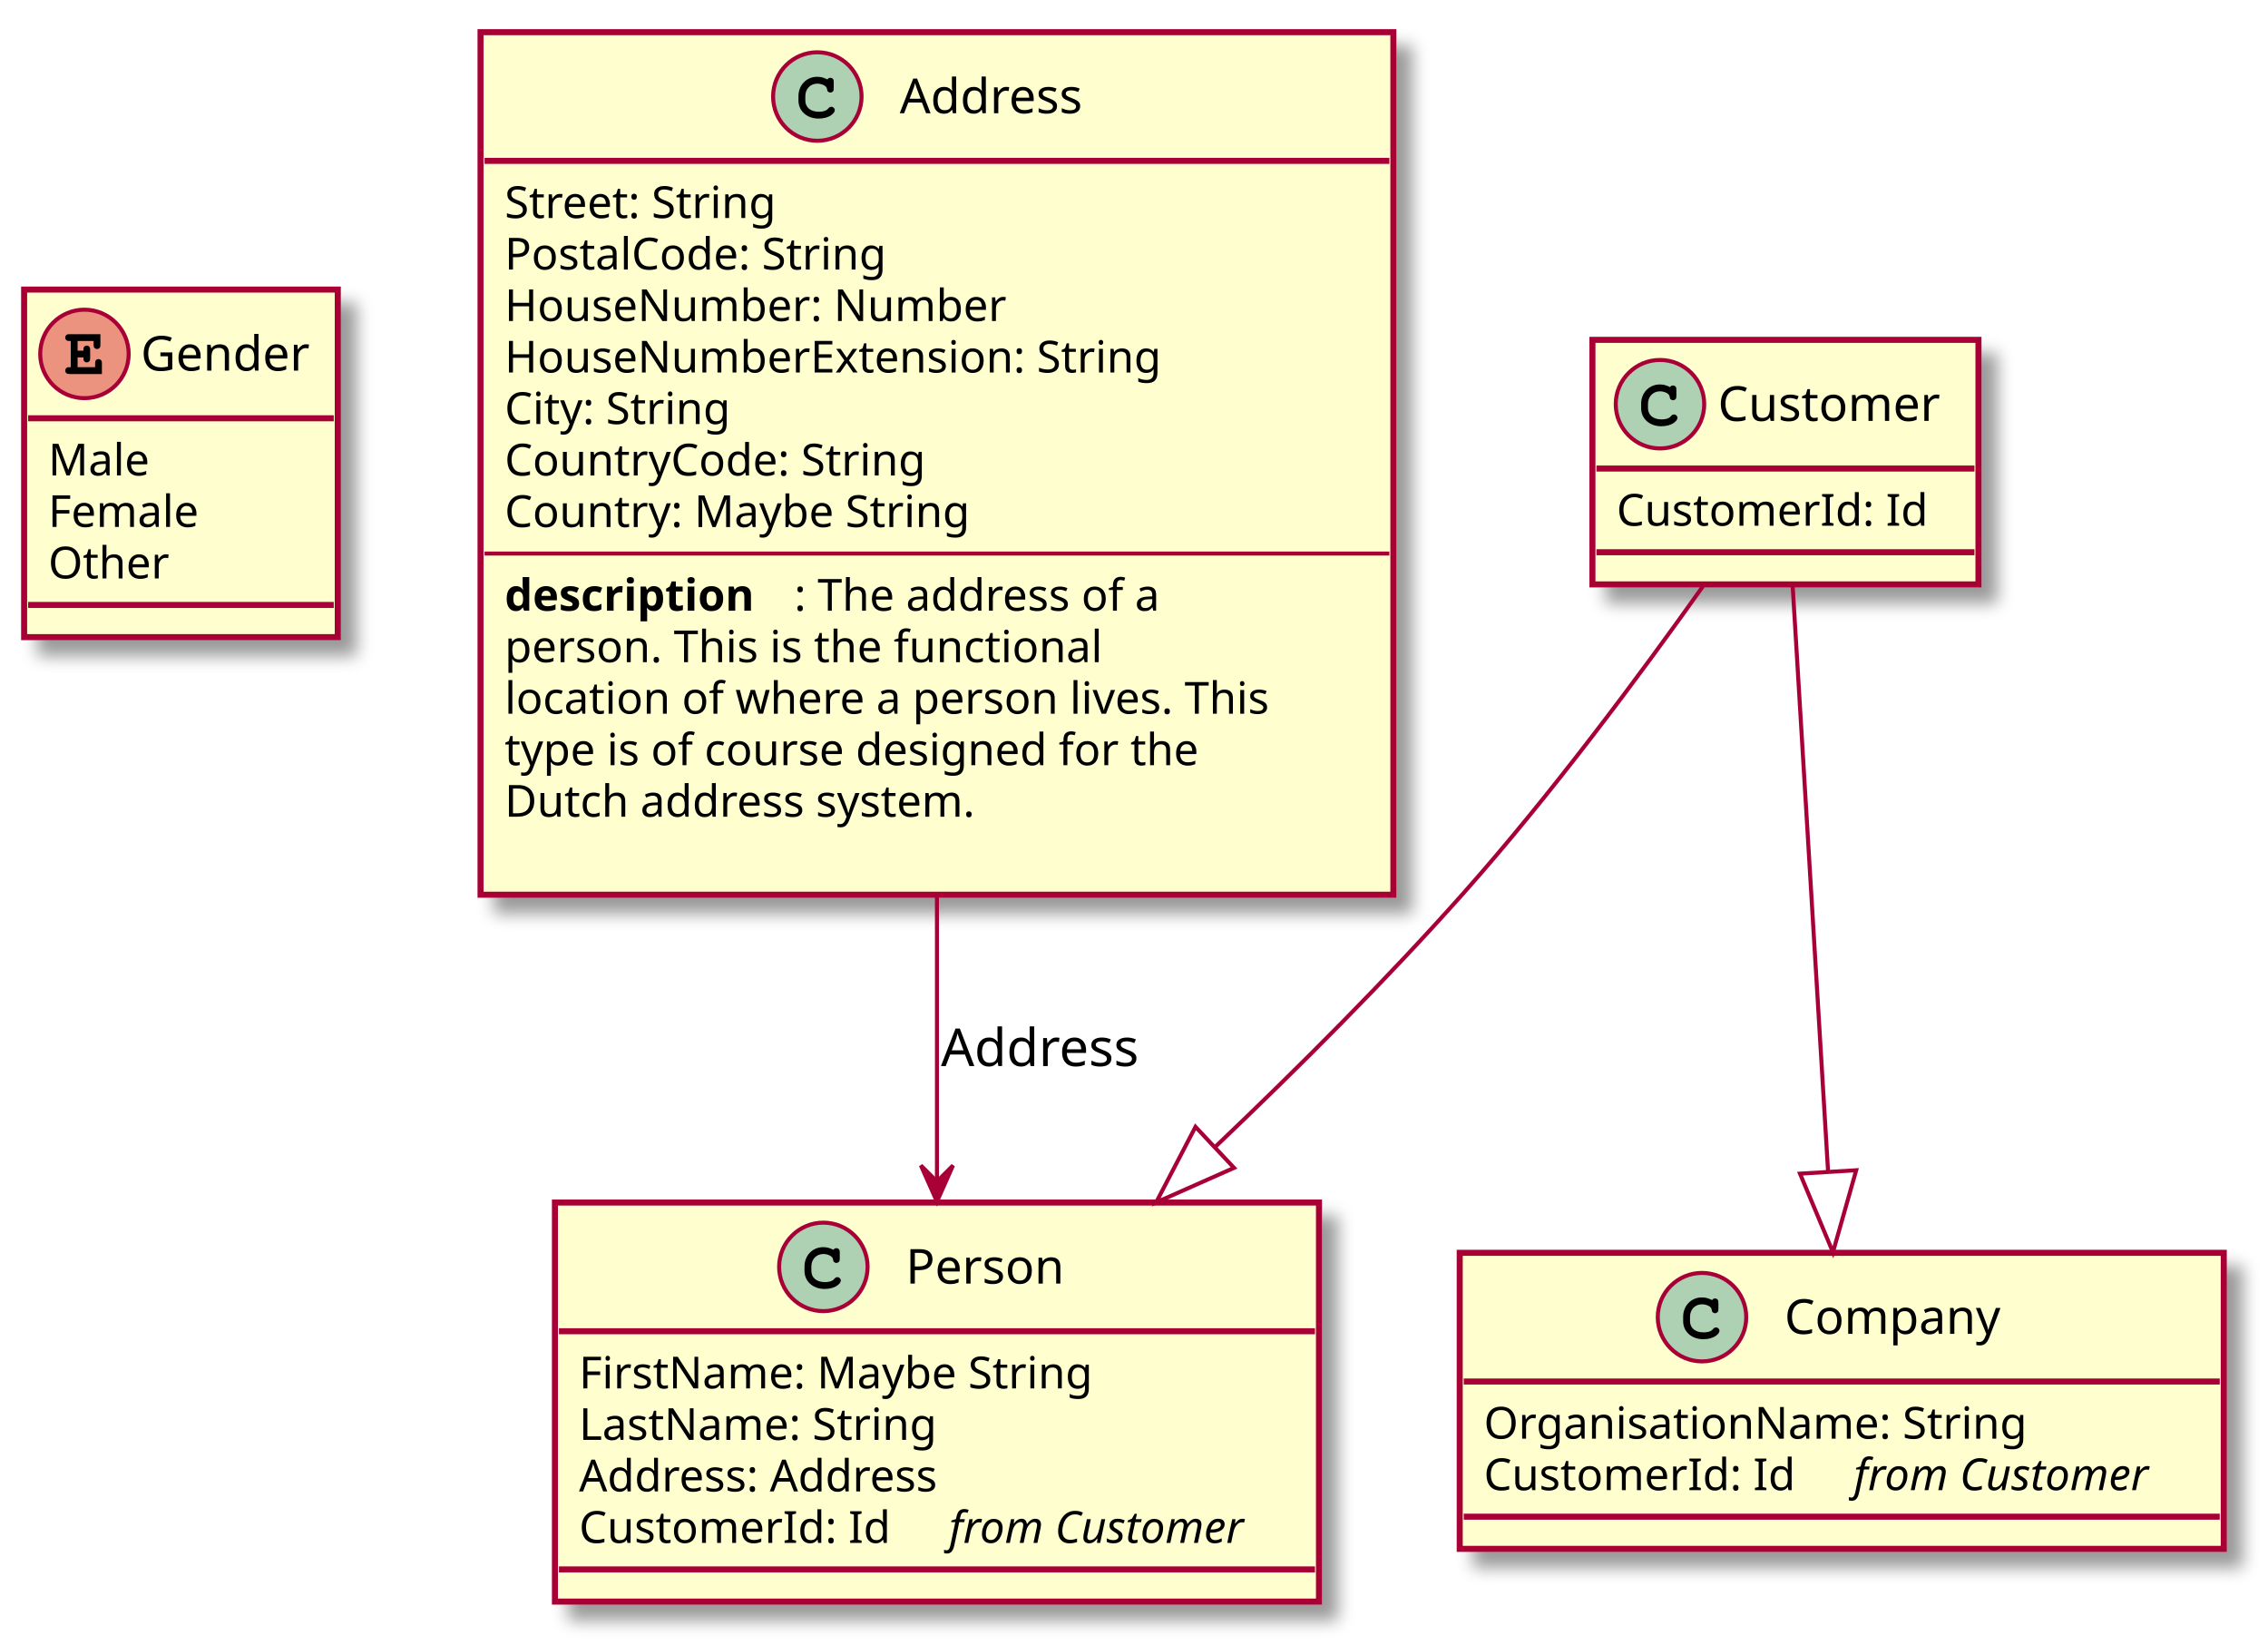
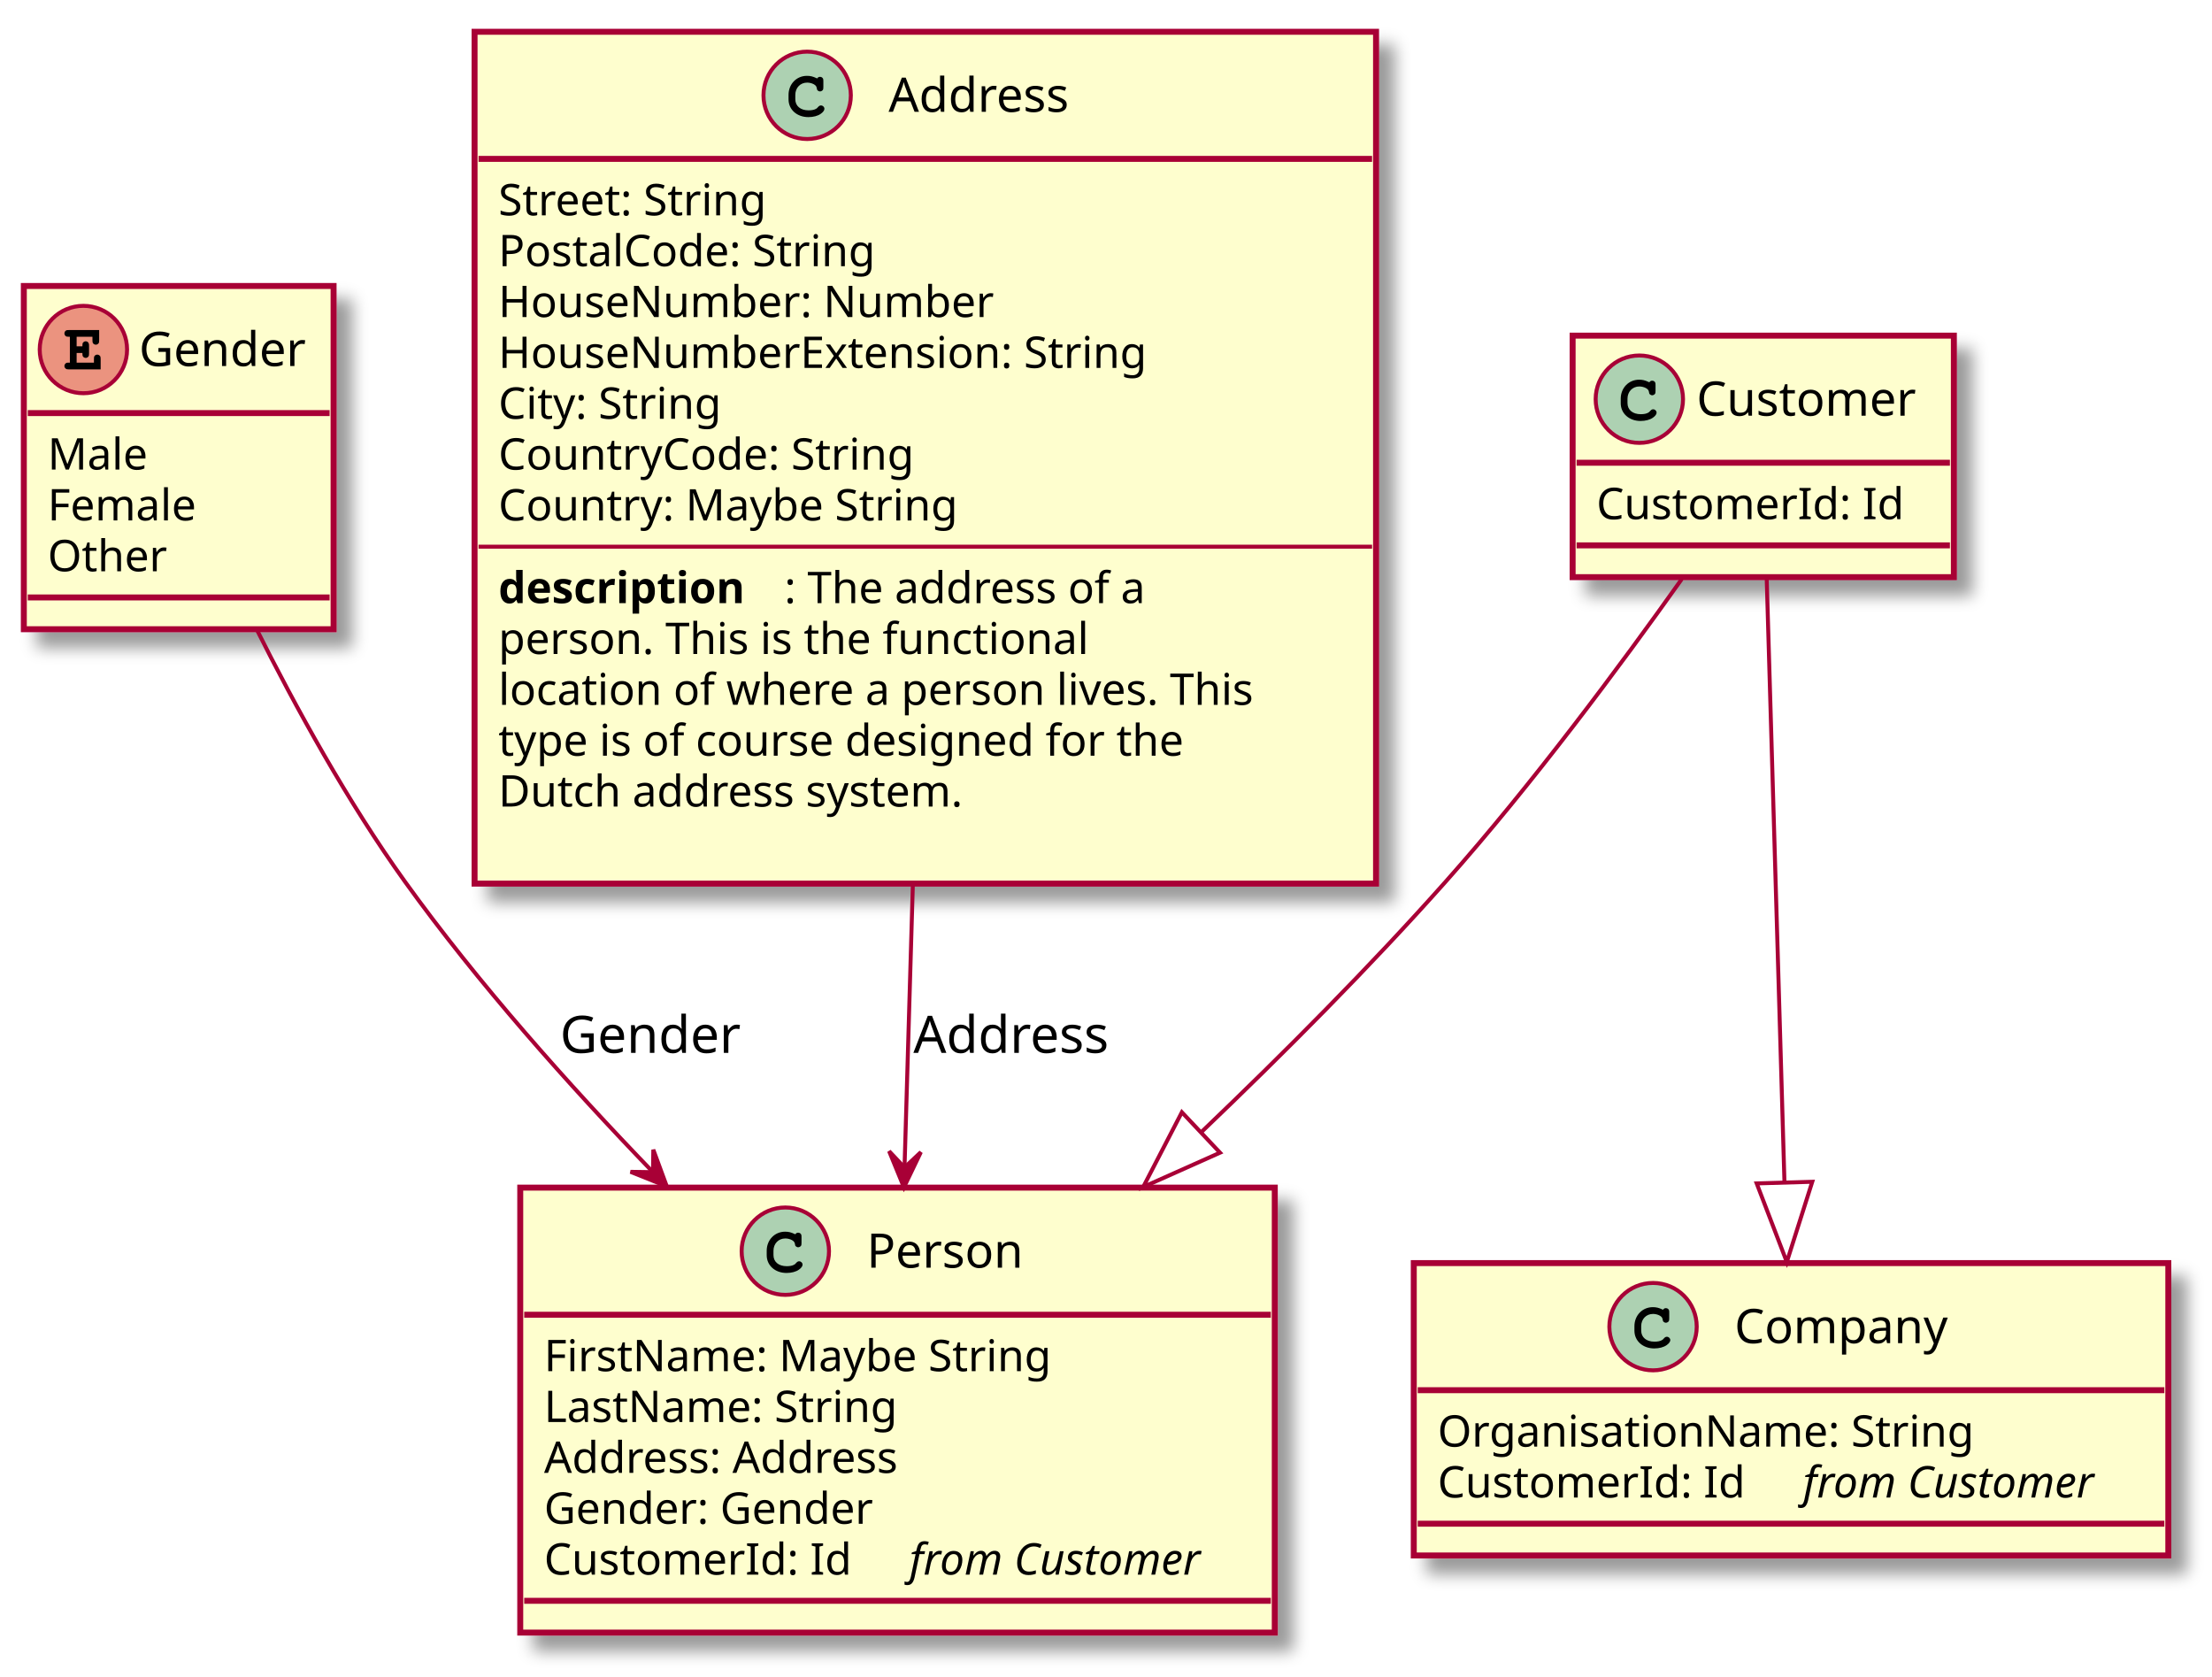
- <svg xmlns="http://www.w3.org/2000/svg" contentScriptType="application/ecmascript" contentStyleType="text/css" height="409px" preserveAspectRatio="none" style="width:564px;height:409px;" version="1.1" viewBox="0 0 564 409" width="564px" zoomAndPan="magnify">
+ <svg xmlns="http://www.w3.org/2000/svg" contentScriptType="application/ecmascript" contentStyleType="text/css" height="422px" preserveAspectRatio="none" style="width:557px;height:422px;" version="1.1" viewBox="0 0 557 422" width="557px" zoomAndPan="magnify">
  <defs>
-     <filter height="300%" id="fe80lunciiun4" width="300%" x="-1" y="-1">
+     <filter height="300%" id="f39dglcv4gwhy" width="300%" x="-1" y="-1">
      <feGaussianBlur result="blurOut" stdDeviation="2.0" />
      <feColorMatrix in="blurOut" result="blurOut2" type="matrix" values="0 0 0 0 0 0 0 0 0 0 0 0 0 0 0 0 0 0 .4 0" />
      <feOffset dx="4.0" dy="4.0" in="blurOut2" result="blurOut3" />
      <feBlend in="SourceGraphic" in2="blurOut3" mode="normal" />
    </filter>
  </defs>
  <g>
-     <rect fill="#FEFECE" filter="url(#fe80lunciiun4)" height="86.414" id="Gender" style="stroke: #A80036; stroke-width: 1.5;" width="78" x="6" y="72" />
+     <rect fill="#FEFECE" filter="url(#f39dglcv4gwhy)" height="86.414" id="Gender" style="stroke: #A80036; stroke-width: 1.5;" width="78" x="6" y="72" />
    <ellipse cx="21" cy="88" fill="#EB937F" rx="11" ry="11" style="stroke: #A80036; stroke-width: 1.0;" />
    <path d="M19.297,88.875 L19.297,91.297 L23.656,91.297 L23.656,90.422 C23.656,89.938 23.688,89.797 23.797,89.641 C23.969,89.391 24.234,89.281 24.5,89.281 C24.781,89.281 25.062,89.438 25.234,89.688 C25.312,89.844 25.344,89.984 25.344,90.422 L25.344,93 L17.344,93 C16.953,93 16.719,92.953 16.578,92.828 C16.359,92.672 16.219,92.422 16.219,92.156 C16.219,91.859 16.375,91.594 16.625,91.422 C16.781,91.312 16.938,91.297 17.344,91.297 L17.594,91.297 L17.594,84.781 L17.344,84.781 C16.922,84.781 16.734,84.75 16.578,84.641 C16.359,84.469 16.219,84.219 16.219,83.938 C16.219,83.656 16.375,83.359 16.625,83.203 C16.781,83.109 16.906,83.094 17.344,83.094 L24.969,83.094 L24.969,85.641 C24.969,86.109 24.938,86.25 24.828,86.422 C24.656,86.641 24.391,86.781 24.125,86.781 C23.844,86.781 23.562,86.625 23.391,86.375 C23.312,86.219 23.281,86.047 23.281,85.641 L23.281,84.781 L19.297,84.781 L19.297,87.188 L20.75,87.188 L20.75,87.062 C20.75,86.609 20.781,86.453 20.891,86.281 C21.062,86.062 21.328,85.922 21.578,85.922 C22.031,85.922 22.344,86.234 22.406,86.703 C22.422,86.859 22.422,86.906 22.422,87.062 L22.422,88.984 C22.422,89.438 22.391,89.594 22.266,89.75 C22.109,89.969 21.844,90.109 21.594,90.109 C21.297,90.109 21.016,89.953 20.859,89.703 C20.781,89.547 20.75,89.391 20.75,88.984 L20.75,88.875 Z " />
    <text fill="#000000" font-family="sans-serif" font-size="12" lengthAdjust="spacingAndGlyphs" textLength="46" x="35" y="92.154">Gender</text>
    <line style="stroke: #A80036; stroke-width: 1.5;" x1="7" x2="83" y1="104" y2="104" />
    <text fill="#000000" font-family="sans-serif" font-size="11" lengthAdjust="spacingAndGlyphs" textLength="26" x="12" y="118.21">Male</text>
    <text fill="#000000" font-family="sans-serif" font-size="11" lengthAdjust="spacingAndGlyphs" textLength="41" x="12" y="131.015">Female</text>
    <text fill="#000000" font-family="sans-serif" font-size="11" lengthAdjust="spacingAndGlyphs" textLength="32" x="12" y="143.82">Other</text>
    <line style="stroke: #A80036; stroke-width: 1.5;" x1="7" x2="83" y1="150.414" y2="150.414" />
-     <rect fill="#FEFECE" filter="url(#fe80lunciiun4)" height="214.461" id="Address" style="stroke: #A80036; stroke-width: 1.5;" width="227" x="119.5" y="8" />
+     <rect fill="#FEFECE" filter="url(#f39dglcv4gwhy)" height="214.461" id="Address" style="stroke: #A80036; stroke-width: 1.5;" width="227" x="119.5" y="8" />
    <ellipse cx="203.25" cy="24" fill="#ADD1B2" rx="11" ry="11" style="stroke: #A80036; stroke-width: 1.0;" />
    <path d="M205.594,19.672 L205.766,19.75 C205.984,19.438 206.188,19.344 206.484,19.344 C206.781,19.344 207.062,19.484 207.219,19.75 C207.312,19.906 207.328,20.031 207.328,20.469 L207.328,21.891 C207.328,22.312 207.297,22.5 207.188,22.656 C207.016,22.875 206.75,23.016 206.484,23.016 C206.266,23.016 206.031,22.906 205.891,22.766 C205.75,22.641 205.719,22.516 205.656,22.109 C205.562,21.703 205.391,21.484 204.906,21.203 C204.438,20.953 203.828,20.797 203.25,20.797 C201.516,20.797 200.266,22.109 200.266,23.891 L200.266,24.984 C200.266,26.688 201.562,27.781 203.609,27.781 C204.375,27.781 205.062,27.656 205.484,27.391 C205.672,27.297 205.672,27.297 206.125,26.812 C206.312,26.625 206.516,26.547 206.734,26.547 C207.203,26.547 207.594,26.938 207.594,27.391 C207.594,27.781 207.266,28.234 206.688,28.641 C205.938,29.188 204.781,29.484 203.562,29.484 C200.672,29.484 198.562,27.594 198.562,25.016 L198.562,23.891 C198.562,21.172 200.562,19.094 203.188,19.094 C204.062,19.094 204.656,19.234 205.594,19.672 Z " />
    <text fill="#000000" font-family="sans-serif" font-size="12" lengthAdjust="spacingAndGlyphs" textLength="51" x="223.75" y="28.154">Address</text>
    <line style="stroke: #A80036; stroke-width: 1.5;" x1="120.5" x2="345.5" y1="40" y2="40" />
    <text fill="#000000" font-family="sans-serif" font-size="11" lengthAdjust="spacingAndGlyphs" textLength="77" x="125.5" y="54.21">Street: String</text>
    <text fill="#000000" font-family="sans-serif" font-size="11" lengthAdjust="spacingAndGlyphs" textLength="106" x="125.5" y="67.015">PostalCode: String</text>
    <text fill="#000000" font-family="sans-serif" font-size="11" lengthAdjust="spacingAndGlyphs" textLength="134" x="125.5" y="79.82">HouseNumber: Number</text>
    <text fill="#000000" font-family="sans-serif" font-size="11" lengthAdjust="spacingAndGlyphs" textLength="178" x="125.5" y="92.624">HouseNumberExtension: String</text>
    <text fill="#000000" font-family="sans-serif" font-size="11" lengthAdjust="spacingAndGlyphs" textLength="63" x="125.5" y="105.429">City: String</text>
    <text fill="#000000" font-family="sans-serif" font-size="11" lengthAdjust="spacingAndGlyphs" textLength="115" x="125.5" y="118.234">CountryCode: String</text>
    <text fill="#000000" font-family="sans-serif" font-size="11" lengthAdjust="spacingAndGlyphs" textLength="126" x="125.5" y="131.039">Country: Maybe String</text>
    <line style="stroke: #A80036; stroke-width: 1.0;" x1="120.5" x2="345.5" y1="137.633" y2="137.633" />
    <text fill="#000000" font-family="sans-serif" font-size="11" font-weight="bold" lengthAdjust="spacingAndGlyphs" textLength="72" x="125.5" y="151.843">description</text>
    <text fill="#000000" font-family="sans-serif" font-size="11" lengthAdjust="spacingAndGlyphs" textLength="106" x="197.5" y="151.843">: The address of a</text>
    <text fill="#000000" font-family="sans-serif" font-size="11" lengthAdjust="spacingAndGlyphs" textLength="167" x="125.5" y="164.648">person. This is the functional</text>
    <text fill="#000000" font-family="sans-serif" font-size="11" lengthAdjust="spacingAndGlyphs" textLength="215" x="125.5" y="177.453">location of where a person lives. This</text>
    <text fill="#000000" font-family="sans-serif" font-size="11" lengthAdjust="spacingAndGlyphs" textLength="194" x="125.5" y="190.257">type is of course designed for the</text>
    <text fill="#000000" font-family="sans-serif" font-size="11" lengthAdjust="spacingAndGlyphs" textLength="133" x="125.5" y="203.062">Dutch address system.</text>
    <text fill="#000000" font-family="sans-serif" font-size="11" lengthAdjust="spacingAndGlyphs" textLength="0" x="129.5" y="215.867" />
-     <rect fill="#FEFECE" filter="url(#fe80lunciiun4)" height="99.219" id="Person" style="stroke: #A80036; stroke-width: 1.5;" width="190" x="138" y="299" />
-     <ellipse cx="204.75" cy="315" fill="#ADD1B2" rx="11" ry="11" style="stroke: #A80036; stroke-width: 1.0;" />
-     <path d="M207.094,310.672 L207.266,310.75 C207.484,310.438 207.688,310.344 207.984,310.344 C208.281,310.344 208.562,310.484 208.719,310.75 C208.812,310.906 208.828,311.031 208.828,311.469 L208.828,312.891 C208.828,313.312 208.797,313.5 208.688,313.656 C208.516,313.875 208.25,314.016 207.984,314.016 C207.766,314.016 207.531,313.906 207.391,313.766 C207.25,313.641 207.219,313.516 207.156,313.109 C207.062,312.703 206.891,312.484 206.406,312.203 C205.938,311.953 205.328,311.797 204.75,311.797 C203.016,311.797 201.766,313.109 201.766,314.891 L201.766,315.984 C201.766,317.688 203.062,318.781 205.109,318.781 C205.875,318.781 206.562,318.656 206.984,318.391 C207.172,318.297 207.172,318.297 207.625,317.812 C207.812,317.625 208.016,317.547 208.234,317.547 C208.703,317.547 209.094,317.938 209.094,318.391 C209.094,318.781 208.766,319.234 208.188,319.641 C207.438,320.188 206.281,320.484 205.062,320.484 C202.172,320.484 200.062,318.594 200.062,316.016 L200.062,314.891 C200.062,312.172 202.062,310.094 204.688,310.094 C205.562,310.094 206.156,310.234 207.094,310.672 Z " />
-     <text fill="#000000" font-family="sans-serif" font-size="12" lengthAdjust="spacingAndGlyphs" textLength="44" x="225.25" y="319.154">Person</text>
-     <line style="stroke: #A80036; stroke-width: 1.5;" x1="139" x2="327" y1="331" y2="331" />
-     <text fill="#000000" font-family="sans-serif" font-size="11" lengthAdjust="spacingAndGlyphs" textLength="140" x="144" y="345.21">FirstName: Maybe String</text>
-     <text fill="#000000" font-family="sans-serif" font-size="11" lengthAdjust="spacingAndGlyphs" textLength="99" x="144" y="358.015">LastName: String</text>
-     <text fill="#000000" font-family="sans-serif" font-size="11" lengthAdjust="spacingAndGlyphs" textLength="102" x="144" y="370.82">Address: Address</text>
-     <text fill="#000000" font-family="sans-serif" font-size="11" lengthAdjust="spacingAndGlyphs" textLength="84" x="144" y="383.625">CustomerId: Id</text>
-     <text fill="#000000" font-family="sans-serif" font-size="11" font-style="italic" lengthAdjust="spacingAndGlyphs" textLength="86" x="236" y="383.625">from Customer</text>
-     <line style="stroke: #A80036; stroke-width: 1.5;" x1="139" x2="327" y1="390.219" y2="390.219" />
-     <rect fill="#FEFECE" filter="url(#fe80lunciiun4)" height="60.805" id="Customer" style="stroke: #A80036; stroke-width: 1.5;" width="96" x="396" y="84.5" />
+     <rect fill="#FEFECE" filter="url(#f39dglcv4gwhy)" height="112.023" id="Person" style="stroke: #A80036; stroke-width: 1.5;" width="190" x="131" y="299" />
+     <ellipse cx="197.75" cy="315" fill="#ADD1B2" rx="11" ry="11" style="stroke: #A80036; stroke-width: 1.0;" />
+     <path d="M200.094,310.672 L200.266,310.75 C200.484,310.438 200.688,310.344 200.984,310.344 C201.281,310.344 201.562,310.484 201.719,310.75 C201.812,310.906 201.828,311.031 201.828,311.469 L201.828,312.891 C201.828,313.312 201.797,313.5 201.688,313.656 C201.516,313.875 201.25,314.016 200.984,314.016 C200.766,314.016 200.531,313.906 200.391,313.766 C200.25,313.641 200.219,313.516 200.156,313.109 C200.062,312.703 199.891,312.484 199.406,312.203 C198.938,311.953 198.328,311.797 197.75,311.797 C196.016,311.797 194.766,313.109 194.766,314.891 L194.766,315.984 C194.766,317.688 196.062,318.781 198.109,318.781 C198.875,318.781 199.562,318.656 199.984,318.391 C200.172,318.297 200.172,318.297 200.625,317.812 C200.812,317.625 201.016,317.547 201.234,317.547 C201.703,317.547 202.094,317.938 202.094,318.391 C202.094,318.781 201.766,319.234 201.188,319.641 C200.438,320.188 199.281,320.484 198.062,320.484 C195.172,320.484 193.062,318.594 193.062,316.016 L193.062,314.891 C193.062,312.172 195.062,310.094 197.688,310.094 C198.562,310.094 199.156,310.234 200.094,310.672 Z " />
+     <text fill="#000000" font-family="sans-serif" font-size="12" lengthAdjust="spacingAndGlyphs" textLength="44" x="218.25" y="319.154">Person</text>
+     <line style="stroke: #A80036; stroke-width: 1.5;" x1="132" x2="320" y1="331" y2="331" />
+     <text fill="#000000" font-family="sans-serif" font-size="11" lengthAdjust="spacingAndGlyphs" textLength="140" x="137" y="345.21">FirstName: Maybe String</text>
+     <text fill="#000000" font-family="sans-serif" font-size="11" lengthAdjust="spacingAndGlyphs" textLength="99" x="137" y="358.015">LastName: String</text>
+     <text fill="#000000" font-family="sans-serif" font-size="11" lengthAdjust="spacingAndGlyphs" textLength="102" x="137" y="370.82">Address: Address</text>
+     <text fill="#000000" font-family="sans-serif" font-size="11" lengthAdjust="spacingAndGlyphs" textLength="92" x="137" y="383.625">Gender: Gender</text>
+     <text fill="#000000" font-family="sans-serif" font-size="11" lengthAdjust="spacingAndGlyphs" textLength="84" x="137" y="396.429">CustomerId: Id</text>
+     <text fill="#000000" font-family="sans-serif" font-size="11" font-style="italic" lengthAdjust="spacingAndGlyphs" textLength="86" x="229" y="396.429">from Customer</text>
+     <line style="stroke: #A80036; stroke-width: 1.5;" x1="132" x2="320" y1="403.023" y2="403.023" />
+     <rect fill="#FEFECE" filter="url(#f39dglcv4gwhy)" height="60.805" id="Customer" style="stroke: #A80036; stroke-width: 1.5;" width="96" x="396" y="84.5" />
    <ellipse cx="412.8" cy="100.5" fill="#ADD1B2" rx="11" ry="11" style="stroke: #A80036; stroke-width: 1.0;" />
    <path d="M415.144,96.172 L415.316,96.25 C415.534,95.938 415.738,95.844 416.034,95.844 C416.331,95.844 416.613,95.984 416.769,96.25 C416.863,96.406 416.878,96.531 416.878,96.969 L416.878,98.391 C416.878,98.812 416.847,99 416.738,99.156 C416.566,99.375 416.3,99.516 416.034,99.516 C415.816,99.516 415.581,99.406 415.441,99.266 C415.3,99.141 415.269,99.016 415.206,98.609 C415.113,98.203 414.941,97.984 414.456,97.703 C413.988,97.453 413.378,97.297 412.8,97.297 C411.066,97.297 409.816,98.609 409.816,100.391 L409.816,101.484 C409.816,103.188 411.113,104.281 413.159,104.281 C413.925,104.281 414.613,104.156 415.034,103.891 C415.222,103.797 415.222,103.797 415.675,103.312 C415.863,103.125 416.066,103.047 416.284,103.047 C416.753,103.047 417.144,103.438 417.144,103.891 C417.144,104.281 416.816,104.734 416.238,105.141 C415.488,105.688 414.331,105.984 413.113,105.984 C410.222,105.984 408.113,104.094 408.113,101.516 L408.113,100.391 C408.113,97.672 410.113,95.594 412.738,95.594 C413.613,95.594 414.206,95.734 415.144,96.172 Z " />
    <text fill="#000000" font-family="sans-serif" font-size="12" lengthAdjust="spacingAndGlyphs" textLength="60" x="427.2" y="104.654">Customer</text>
    <line style="stroke: #A80036; stroke-width: 1.5;" x1="397" x2="491" y1="116.5" y2="116.5" />
    <text fill="#000000" font-family="sans-serif" font-size="11" lengthAdjust="spacingAndGlyphs" textLength="84" x="402" y="130.71">CustomerId: Id</text>
    <line style="stroke: #A80036; stroke-width: 1.5;" x1="397" x2="491" y1="137.305" y2="137.305" />
-     <rect fill="#FEFECE" filter="url(#fe80lunciiun4)" height="73.609" id="Company" style="stroke: #A80036; stroke-width: 1.5;" width="190" x="363" y="311.5" />
-     <ellipse cx="423.25" cy="327.5" fill="#ADD1B2" rx="11" ry="11" style="stroke: #A80036; stroke-width: 1.0;" />
-     <path d="M425.594,323.172 L425.766,323.25 C425.984,322.938 426.188,322.844 426.484,322.844 C426.781,322.844 427.062,322.984 427.219,323.25 C427.312,323.406 427.328,323.531 427.328,323.969 L427.328,325.391 C427.328,325.812 427.297,326 427.188,326.156 C427.016,326.375 426.75,326.516 426.484,326.516 C426.266,326.516 426.031,326.406 425.891,326.266 C425.75,326.141 425.719,326.016 425.656,325.609 C425.562,325.203 425.391,324.984 424.906,324.703 C424.438,324.453 423.828,324.297 423.25,324.297 C421.516,324.297 420.266,325.609 420.266,327.391 L420.266,328.484 C420.266,330.188 421.562,331.281 423.609,331.281 C424.375,331.281 425.062,331.156 425.484,330.891 C425.672,330.797 425.672,330.797 426.125,330.312 C426.312,330.125 426.516,330.047 426.734,330.047 C427.203,330.047 427.594,330.438 427.594,330.891 C427.594,331.281 427.266,331.734 426.688,332.141 C425.938,332.688 424.781,332.984 423.562,332.984 C420.672,332.984 418.562,331.094 418.562,328.516 L418.562,327.391 C418.562,324.672 420.562,322.594 423.188,322.594 C424.062,322.594 424.656,322.734 425.594,323.172 Z " />
-     <text fill="#000000" font-family="sans-serif" font-size="12" lengthAdjust="spacingAndGlyphs" textLength="57" x="443.75" y="331.654">Company</text>
-     <line style="stroke: #A80036; stroke-width: 1.5;" x1="364" x2="552" y1="343.5" y2="343.5" />
-     <text fill="#000000" font-family="sans-serif" font-size="11" lengthAdjust="spacingAndGlyphs" textLength="148" x="369" y="357.71">OrganisationName: String</text>
-     <text fill="#000000" font-family="sans-serif" font-size="11" lengthAdjust="spacingAndGlyphs" textLength="84" x="369" y="370.515">CustomerId: Id</text>
-     <text fill="#000000" font-family="sans-serif" font-size="11" font-style="italic" lengthAdjust="spacingAndGlyphs" textLength="86" x="461" y="370.515">from Customer</text>
-     <line style="stroke: #A80036; stroke-width: 1.5;" x1="364" x2="552" y1="377.109" y2="377.109" />
-     <path d="M233,222.264 C233,247.023 233,272.365 233,293.718 " fill="none" id="Address-Person" style="stroke: #A80036; stroke-width: 1.0;" />
-     <polygon fill="#A80036" points="233,298.774,237,289.774,233,293.774,229,289.774,233,298.774" style="stroke: #A80036; stroke-width: 1.0;" />
-     <text fill="#000000" font-family="sans-serif" font-size="13" lengthAdjust="spacingAndGlyphs" textLength="52" x="234" y="265.067">Address</text>
-     <path d="M423.476,145.783 C407.987,167.594 385.751,197.531 364,222 C344.888,243.499 322.74,265.632 302.153,285.209 " fill="none" id="Customer-Person" style="stroke: #A80036; stroke-width: 1.0;" />
-     <polygon fill="none" points="306.876,290.378,287.505,298.968,297.291,280.173,306.876,290.378" style="stroke: #A80036; stroke-width: 1.0;" />
-     <path d="M445.802,145.791 C448.019,182.455 451.83,245.48 454.604,291.342 " fill="none" id="Customer-Company" style="stroke: #A80036; stroke-width: 1.0;" />
-     <polygon fill="none" points="461.594,290.973,455.814,311.359,447.62,291.818,461.594,290.973" style="stroke: #A80036; stroke-width: 1.0;" />
+     <rect fill="#FEFECE" filter="url(#f39dglcv4gwhy)" height="73.609" id="Company" style="stroke: #A80036; stroke-width: 1.5;" width="190" x="356" y="318" />
+     <ellipse cx="416.25" cy="334" fill="#ADD1B2" rx="11" ry="11" style="stroke: #A80036; stroke-width: 1.0;" />
+     <path d="M418.594,329.672 L418.766,329.75 C418.984,329.438 419.188,329.344 419.484,329.344 C419.781,329.344 420.062,329.484 420.219,329.75 C420.312,329.906 420.328,330.031 420.328,330.469 L420.328,331.891 C420.328,332.312 420.297,332.5 420.188,332.656 C420.016,332.875 419.75,333.016 419.484,333.016 C419.266,333.016 419.031,332.906 418.891,332.766 C418.75,332.641 418.719,332.516 418.656,332.109 C418.562,331.703 418.391,331.484 417.906,331.203 C417.438,330.953 416.828,330.797 416.25,330.797 C414.516,330.797 413.266,332.109 413.266,333.891 L413.266,334.984 C413.266,336.688 414.562,337.781 416.609,337.781 C417.375,337.781 418.062,337.656 418.484,337.391 C418.672,337.297 418.672,337.297 419.125,336.812 C419.312,336.625 419.516,336.547 419.734,336.547 C420.203,336.547 420.594,336.938 420.594,337.391 C420.594,337.781 420.266,338.234 419.688,338.641 C418.938,339.188 417.781,339.484 416.562,339.484 C413.672,339.484 411.562,337.594 411.562,335.016 L411.562,333.891 C411.562,331.172 413.562,329.094 416.188,329.094 C417.062,329.094 417.656,329.234 418.594,329.672 Z " />
+     <text fill="#000000" font-family="sans-serif" font-size="12" lengthAdjust="spacingAndGlyphs" textLength="57" x="436.75" y="338.154">Company</text>
+     <line style="stroke: #A80036; stroke-width: 1.5;" x1="357" x2="545" y1="350" y2="350" />
+     <text fill="#000000" font-family="sans-serif" font-size="11" lengthAdjust="spacingAndGlyphs" textLength="148" x="362" y="364.21">OrganisationName: String</text>
+     <text fill="#000000" font-family="sans-serif" font-size="11" lengthAdjust="spacingAndGlyphs" textLength="84" x="362" y="377.015">CustomerId: Id</text>
+     <text fill="#000000" font-family="sans-serif" font-size="11" font-style="italic" lengthAdjust="spacingAndGlyphs" textLength="86" x="454" y="377.015">from Customer</text>
+     <line style="stroke: #A80036; stroke-width: 1.5;" x1="357" x2="545" y1="383.609" y2="383.609" />
+     <path d="M229.879,222.123 C229.156,246.681 228.412,271.98 227.772,293.769 " fill="none" id="Address-Person" style="stroke: #A80036; stroke-width: 1.0;" />
+     <polygon fill="#A80036" points="227.619,298.939,231.882,290.061,227.766,293.941,223.886,289.825,227.619,298.939" style="stroke: #A80036; stroke-width: 1.0;" />
+     <text fill="#000000" font-family="sans-serif" font-size="13" lengthAdjust="spacingAndGlyphs" textLength="52" x="230" y="265.067">Address</text>
+     <path d="M64.407,158.008 C74.475,178.107 87.66,202.072 102,222 C120.316,247.452 143.18,273.107 164.269,294.943 " fill="none" id="Gender-Person" style="stroke: #A80036; stroke-width: 1.0;" />
+     <polygon fill="#A80036" points="167.91,298.694,164.51,289.45,164.427,295.107,158.771,295.023,167.91,298.694" style="stroke: #A80036; stroke-width: 1.0;" />
+     <text fill="#000000" font-family="sans-serif" font-size="13" lengthAdjust="spacingAndGlyphs" textLength="47" x="141" y="265.067">Gender</text>
+     <path d="M423.482,145.788 C407.995,167.601 385.761,197.54 364,222 C345.026,243.327 323.205,265.241 302.598,284.933 " fill="none" id="Customer-Person" style="stroke: #A80036; stroke-width: 1.0;" />
+     <polygon fill="none" points="307.214,290.201,287.865,298.839,297.604,280.02,307.214,290.201" style="stroke: #A80036; stroke-width: 1.0;" />
+     <path d="M444.872,145.662 C445.987,183.568 447.94,249.975 449.342,297.634 " fill="none" id="Customer-Company" style="stroke: #A80036; stroke-width: 1.0;" />
+     <polygon fill="none" points="456.342,297.528,449.933,317.726,442.348,297.94,456.342,297.528" style="stroke: #A80036; stroke-width: 1.0;" />
  </g>
</svg>
